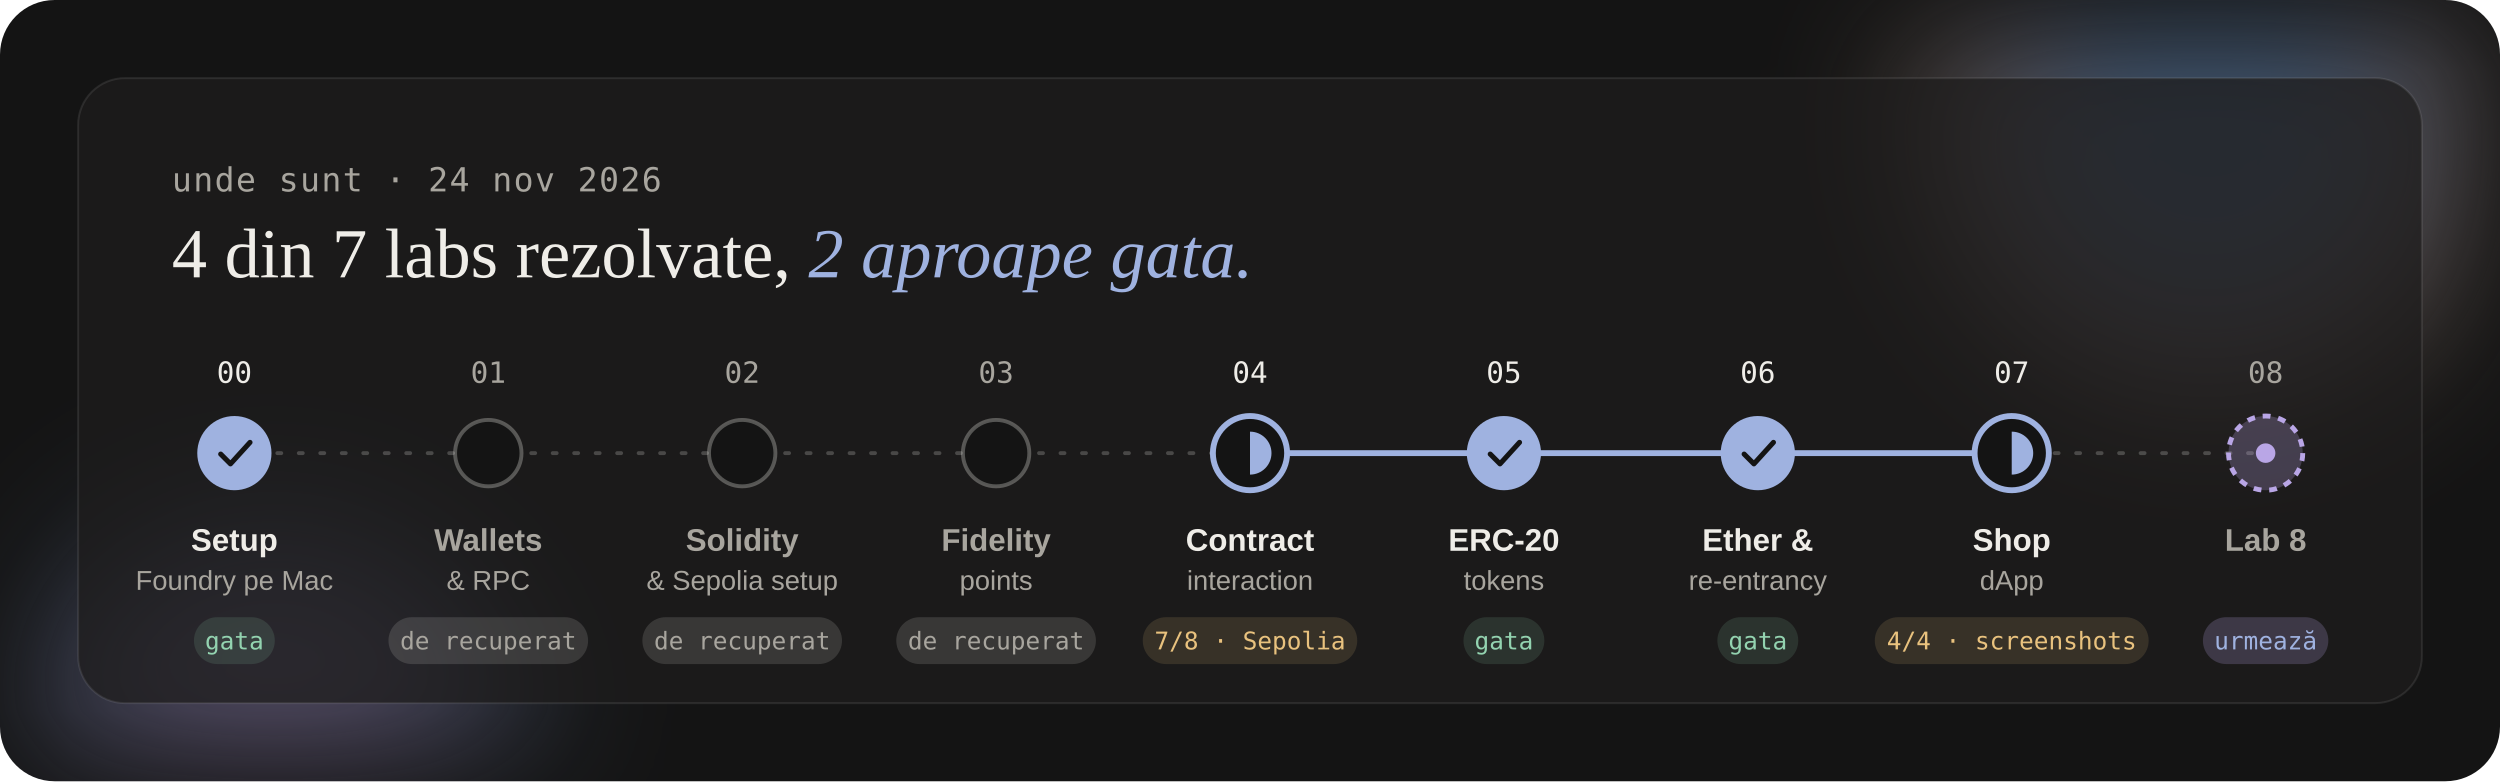
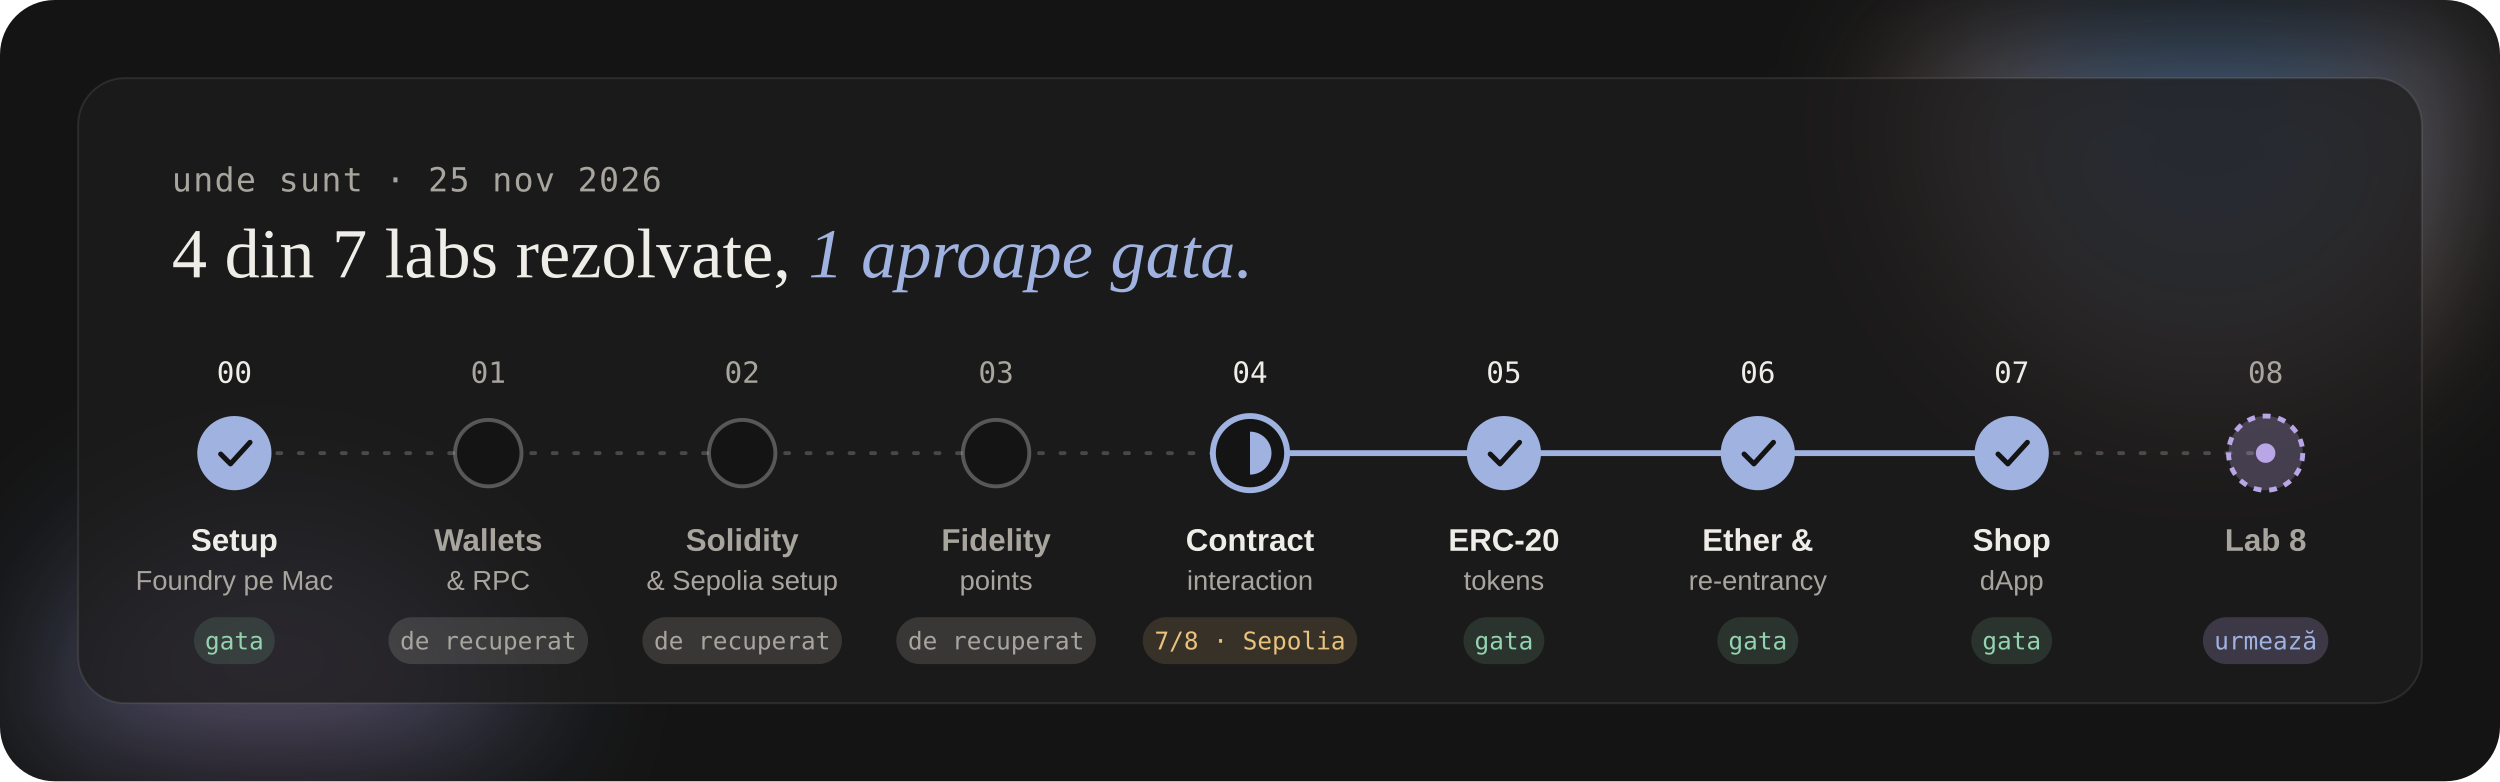
<svg xmlns="http://www.w3.org/2000/svg" width="1280" height="400" viewBox="0 0 1280 400" role="img" aria-label="Progresul la laboratoarele de Blockchain">
  <defs>
    <radialGradient id="orbA" cx="50%" cy="50%" r="50%">
      <stop offset="0%" stop-color="#7fb0ee" />
      <stop offset="50%" stop-color="#7fb0ee" stop-opacity=".85" />
      <stop offset="74%" stop-color="#f3c6a8" stop-opacity=".85" />
      <stop offset="96%" stop-color="#f3c6a8" stop-opacity="0" />
    </radialGradient>
    <radialGradient id="orbB" cx="50%" cy="50%" r="50%">
      <stop offset="0%" stop-color="#b9a6e6" />
      <stop offset="55%" stop-color="#b9a6e6" stop-opacity=".8" />
      <stop offset="80%" stop-color="#7fb0ee" stop-opacity=".6" />
      <stop offset="98%" stop-color="#7fb0ee" stop-opacity="0" />
    </radialGradient>
    <radialGradient id="orbC" cx="50%" cy="50%" r="50%">
      <stop offset="0%" stop-color="#f3c6a8" />
      <stop offset="55%" stop-color="#f3c6a8" stop-opacity=".8" />
      <stop offset="80%" stop-color="#efc9cf" stop-opacity=".7" />
      <stop offset="98%" stop-color="#efc9cf" stop-opacity="0" />
    </radialGradient>
    <filter id="blur" filterUnits="userSpaceOnUse" x="-200" y="-200" width="1680" height="800">
      <feGaussianBlur stdDeviation="38" />
    </filter>
    <clipPath id="frame">
      <rect width="1280" height="400" rx="28" />
    </clipPath>
  </defs>
  <g clip-path="url(#frame)">
    <rect width="1280" height="400" fill="#141414" />
    <g opacity=".42" filter="url(#blur)">
      <circle cx="1130" cy="60" r="170" fill="url(#orbA)" />
      <circle cx="140" cy="390" r="150" fill="url(#orbB)" />
    </g>
    <rect x="40" y="40" width="1200" height="320" rx="24" fill="#1e1d1c" fill-opacity=".72" stroke="#efede8" stroke-opacity=".1" />
-     <text x="88" y="98" font-family="'DM Mono', 'SF Mono', ui-monospace, Menlo, Consolas, monospace" font-size="17" letter-spacing=".7" fill="#a8a59e">unde sunt · 24 nov 2026</text>
-     <text x="88" y="142" font-family="'Playfair Display', 'Iowan Old Style', Georgia, 'Times New Roman', serif" font-size="36" fill="#efede8">4 din 7 labs rezolvate, <tspan font-style="italic" fill="#9fb2e0">2 aproape gata.</tspan>
+     <text x="88" y="98" font-family="'DM Mono', 'SF Mono', ui-monospace, Menlo, Consolas, monospace" font-size="17" letter-spacing=".7" fill="#a8a59e">unde sunt · 25 nov 2026</text>
+     <text x="88" y="142" font-family="'Playfair Display', 'Iowan Old Style', Georgia, 'Times New Roman', serif" font-size="36" fill="#efede8">4 din 7 labs rezolvate, <tspan font-style="italic" fill="#9fb2e0">1 aproape gata.</tspan>
    </text>
    <line x1="120.0" y1="232" x2="250.0" y2="232" stroke="#efede8" stroke-opacity=".22" stroke-width="2" stroke-dasharray="2 9" stroke-linecap="round" />
    <line x1="250.0" y1="232" x2="380.0" y2="232" stroke="#efede8" stroke-opacity=".22" stroke-width="2" stroke-dasharray="2 9" stroke-linecap="round" />
    <line x1="380.0" y1="232" x2="510.0" y2="232" stroke="#efede8" stroke-opacity=".22" stroke-width="2" stroke-dasharray="2 9" stroke-linecap="round" />
    <line x1="510.0" y1="232" x2="640.0" y2="232" stroke="#efede8" stroke-opacity=".22" stroke-width="2" stroke-dasharray="2 9" stroke-linecap="round" />
    <line x1="640.0" y1="232" x2="770.0" y2="232" stroke="#9fb2e0" stroke-width="3" stroke-linecap="round" />
    <line x1="770.0" y1="232" x2="900.0" y2="232" stroke="#9fb2e0" stroke-width="3" stroke-linecap="round" />
    <line x1="900.0" y1="232" x2="1030.0" y2="232" stroke="#9fb2e0" stroke-width="3" stroke-linecap="round" />
    <line x1="1030.0" y1="232" x2="1160.0" y2="232" stroke="#efede8" stroke-opacity=".22" stroke-width="2" stroke-dasharray="2 9" stroke-linecap="round" />
    <circle cx="120.0" cy="232" r="19" fill="#9fb2e0" />
    <path d="M113.0 232.5 l5 5 l10 -11" fill="none" stroke="#141414" stroke-width="2.6" stroke-linecap="round" stroke-linejoin="round" />
    <text x="120.0" y="196" text-anchor="middle" font-family="'DM Mono', 'SF Mono', ui-monospace, Menlo, Consolas, monospace" font-size="15" fill="#efede8">00</text>
    <text x="120.0" y="282" text-anchor="middle" font-family="'Hanken Grotesk', -apple-system, 'Segoe UI', 'Helvetica Neue', Arial, sans-serif" font-size="16" font-weight="600" fill="#efede8">Setup</text>
    <text x="120.0" y="302" text-anchor="middle" font-family="'Hanken Grotesk', -apple-system, 'Segoe UI', 'Helvetica Neue', Arial, sans-serif" font-size="14" fill="#a8a59e">Foundry pe Mac</text>
    <rect x="99.3" y="316" width="41.4" height="24" rx="12" fill="#93d3b0" fill-opacity=".14" />
    <text x="120.0" y="332.5" text-anchor="middle" font-family="'DM Mono', 'SF Mono', ui-monospace, Menlo, Consolas, monospace" font-size="12.5" fill="#93d3b0">gata</text>
    <circle cx="250.0" cy="232" r="17" fill="#141414" stroke="#efede8" stroke-opacity=".3" stroke-width="2" />
    <text x="250.0" y="196" text-anchor="middle" font-family="'DM Mono', 'SF Mono', ui-monospace, Menlo, Consolas, monospace" font-size="15" fill="#a8a59e">01</text>
    <text x="250.0" y="282" text-anchor="middle" font-family="'Hanken Grotesk', -apple-system, 'Segoe UI', 'Helvetica Neue', Arial, sans-serif" font-size="16" font-weight="600" fill="#a8a59e">Wallets</text>
    <text x="250.0" y="302" text-anchor="middle" font-family="'Hanken Grotesk', -apple-system, 'Segoe UI', 'Helvetica Neue', Arial, sans-serif" font-size="14" fill="#a8a59e">&amp; RPC</text>
    <rect x="198.9" y="316" width="102.2" height="24" rx="12" fill="#efede8" fill-opacity=".14" />
    <text x="250.0" y="332.5" text-anchor="middle" font-family="'DM Mono', 'SF Mono', ui-monospace, Menlo, Consolas, monospace" font-size="12.5" fill="#a8a59e">de recuperat</text>
    <circle cx="380.0" cy="232" r="17" fill="#141414" stroke="#efede8" stroke-opacity=".3" stroke-width="2" />
    <text x="380.0" y="196" text-anchor="middle" font-family="'DM Mono', 'SF Mono', ui-monospace, Menlo, Consolas, monospace" font-size="15" fill="#a8a59e">02</text>
    <text x="380.0" y="282" text-anchor="middle" font-family="'Hanken Grotesk', -apple-system, 'Segoe UI', 'Helvetica Neue', Arial, sans-serif" font-size="16" font-weight="600" fill="#a8a59e">Solidity</text>
    <text x="380.0" y="302" text-anchor="middle" font-family="'Hanken Grotesk', -apple-system, 'Segoe UI', 'Helvetica Neue', Arial, sans-serif" font-size="14" fill="#a8a59e">&amp; Sepolia setup</text>
    <rect x="328.9" y="316" width="102.2" height="24" rx="12" fill="#efede8" fill-opacity=".14" />
    <text x="380.0" y="332.5" text-anchor="middle" font-family="'DM Mono', 'SF Mono', ui-monospace, Menlo, Consolas, monospace" font-size="12.5" fill="#a8a59e">de recuperat</text>
    <circle cx="510.0" cy="232" r="17" fill="#141414" stroke="#efede8" stroke-opacity=".3" stroke-width="2" />
    <text x="510.0" y="196" text-anchor="middle" font-family="'DM Mono', 'SF Mono', ui-monospace, Menlo, Consolas, monospace" font-size="15" fill="#a8a59e">03</text>
    <text x="510.0" y="282" text-anchor="middle" font-family="'Hanken Grotesk', -apple-system, 'Segoe UI', 'Helvetica Neue', Arial, sans-serif" font-size="16" font-weight="600" fill="#a8a59e">Fidelity</text>
    <text x="510.0" y="302" text-anchor="middle" font-family="'Hanken Grotesk', -apple-system, 'Segoe UI', 'Helvetica Neue', Arial, sans-serif" font-size="14" fill="#a8a59e">points</text>
    <rect x="458.9" y="316" width="102.2" height="24" rx="12" fill="#efede8" fill-opacity=".14" />
    <text x="510.0" y="332.5" text-anchor="middle" font-family="'DM Mono', 'SF Mono', ui-monospace, Menlo, Consolas, monospace" font-size="12.5" fill="#a8a59e">de recuperat</text>
    <circle cx="640.0" cy="232" r="19" fill="#141414" stroke="#9fb2e0" stroke-width="3" />
    <path d="M640.0 221 A11 11 0 0 1 640.0 243 Z" fill="#9fb2e0" />
    <text x="640.0" y="196" text-anchor="middle" font-family="'DM Mono', 'SF Mono', ui-monospace, Menlo, Consolas, monospace" font-size="15" fill="#efede8">04</text>
    <text x="640.0" y="282" text-anchor="middle" font-family="'Hanken Grotesk', -apple-system, 'Segoe UI', 'Helvetica Neue', Arial, sans-serif" font-size="16" font-weight="600" fill="#efede8">Contract</text>
    <text x="640.0" y="302" text-anchor="middle" font-family="'Hanken Grotesk', -apple-system, 'Segoe UI', 'Helvetica Neue', Arial, sans-serif" font-size="14" fill="#a8a59e">interaction</text>
    <rect x="585.1" y="316" width="109.8" height="24" rx="12" fill="#e9c27e" fill-opacity=".14" />
    <text x="640.0" y="332.5" text-anchor="middle" font-family="'DM Mono', 'SF Mono', ui-monospace, Menlo, Consolas, monospace" font-size="12.5" fill="#e9c27e">7/8 · Sepolia</text>
    <circle cx="770.0" cy="232" r="19" fill="#9fb2e0" />
    <path d="M763.0 232.5 l5 5 l10 -11" fill="none" stroke="#141414" stroke-width="2.6" stroke-linecap="round" stroke-linejoin="round" />
    <text x="770.0" y="196" text-anchor="middle" font-family="'DM Mono', 'SF Mono', ui-monospace, Menlo, Consolas, monospace" font-size="15" fill="#efede8">05</text>
    <text x="770.0" y="282" text-anchor="middle" font-family="'Hanken Grotesk', -apple-system, 'Segoe UI', 'Helvetica Neue', Arial, sans-serif" font-size="16" font-weight="600" fill="#efede8">ERC-20</text>
    <text x="770.0" y="302" text-anchor="middle" font-family="'Hanken Grotesk', -apple-system, 'Segoe UI', 'Helvetica Neue', Arial, sans-serif" font-size="14" fill="#a8a59e">tokens</text>
    <rect x="749.3" y="316" width="41.4" height="24" rx="12" fill="#93d3b0" fill-opacity=".14" />
    <text x="770.0" y="332.5" text-anchor="middle" font-family="'DM Mono', 'SF Mono', ui-monospace, Menlo, Consolas, monospace" font-size="12.5" fill="#93d3b0">gata</text>
    <circle cx="900.0" cy="232" r="19" fill="#9fb2e0" />
    <path d="M893.0 232.5 l5 5 l10 -11" fill="none" stroke="#141414" stroke-width="2.6" stroke-linecap="round" stroke-linejoin="round" />
    <text x="900.0" y="196" text-anchor="middle" font-family="'DM Mono', 'SF Mono', ui-monospace, Menlo, Consolas, monospace" font-size="15" fill="#efede8">06</text>
    <text x="900.0" y="282" text-anchor="middle" font-family="'Hanken Grotesk', -apple-system, 'Segoe UI', 'Helvetica Neue', Arial, sans-serif" font-size="16" font-weight="600" fill="#efede8">Ether &amp;</text>
    <text x="900.0" y="302" text-anchor="middle" font-family="'Hanken Grotesk', -apple-system, 'Segoe UI', 'Helvetica Neue', Arial, sans-serif" font-size="14" fill="#a8a59e">re-entrancy</text>
    <rect x="879.3" y="316" width="41.4" height="24" rx="12" fill="#93d3b0" fill-opacity=".14" />
    <text x="900.0" y="332.5" text-anchor="middle" font-family="'DM Mono', 'SF Mono', ui-monospace, Menlo, Consolas, monospace" font-size="12.5" fill="#93d3b0">gata</text>
-     <circle cx="1030.0" cy="232" r="19" fill="#141414" stroke="#9fb2e0" stroke-width="3" />
-     <path d="M1030.0 221 A11 11 0 0 1 1030.0 243 Z" fill="#9fb2e0" />
+     <circle cx="1030.0" cy="232" r="19" fill="#9fb2e0" />
+     <path d="M1023.0 232.5 l5 5 l10 -11" fill="none" stroke="#141414" stroke-width="2.6" stroke-linecap="round" stroke-linejoin="round" />
    <text x="1030.0" y="196" text-anchor="middle" font-family="'DM Mono', 'SF Mono', ui-monospace, Menlo, Consolas, monospace" font-size="15" fill="#efede8">07</text>
    <text x="1030.0" y="282" text-anchor="middle" font-family="'Hanken Grotesk', -apple-system, 'Segoe UI', 'Helvetica Neue', Arial, sans-serif" font-size="16" font-weight="600" fill="#efede8">Shop</text>
    <text x="1030.0" y="302" text-anchor="middle" font-family="'Hanken Grotesk', -apple-system, 'Segoe UI', 'Helvetica Neue', Arial, sans-serif" font-size="14" fill="#a8a59e">dApp</text>
-     <rect x="959.9" y="316" width="140.2" height="24" rx="12" fill="#e9c27e" fill-opacity=".14" />
-     <text x="1030.0" y="332.5" text-anchor="middle" font-family="'DM Mono', 'SF Mono', ui-monospace, Menlo, Consolas, monospace" font-size="12.5" fill="#e9c27e">4/4 · screenshots</text>
+     <rect x="1009.3" y="316" width="41.4" height="24" rx="12" fill="#93d3b0" fill-opacity=".14" />
+     <text x="1030.0" y="332.5" text-anchor="middle" font-family="'DM Mono', 'SF Mono', ui-monospace, Menlo, Consolas, monospace" font-size="12.5" fill="#93d3b0">gata</text>
    <circle cx="1160.0" cy="232" r="19" fill="#b9a6e6" fill-opacity=".25" stroke="#b9a6e6" stroke-width="2.5" stroke-dasharray="4 4" />
    <circle cx="1160.0" cy="232" r="5" fill="#b9a6e6" />
    <text x="1160.0" y="196" text-anchor="middle" font-family="'DM Mono', 'SF Mono', ui-monospace, Menlo, Consolas, monospace" font-size="15" fill="#a8a59e">08</text>
    <text x="1160.0" y="282" text-anchor="middle" font-family="'Hanken Grotesk', -apple-system, 'Segoe UI', 'Helvetica Neue', Arial, sans-serif" font-size="16" font-weight="600" fill="#a8a59e">Lab 8</text>
    <rect x="1127.9" y="316" width="64.2" height="24" rx="12" fill="#b9a6e6" fill-opacity=".22" />
    <text x="1160.0" y="332.5" text-anchor="middle" font-family="'DM Mono', 'SF Mono', ui-monospace, Menlo, Consolas, monospace" font-size="12.5" fill="#9fb2e0">urmează</text>
  </g>
</svg>
